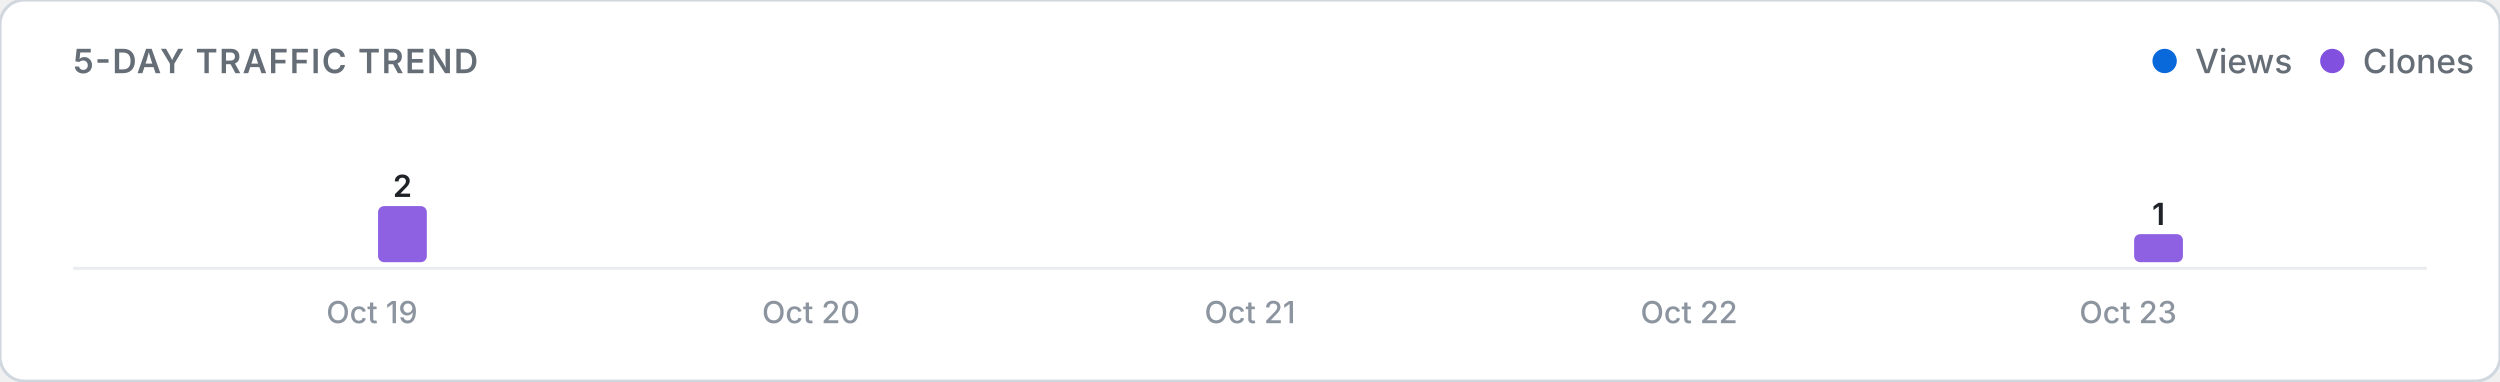
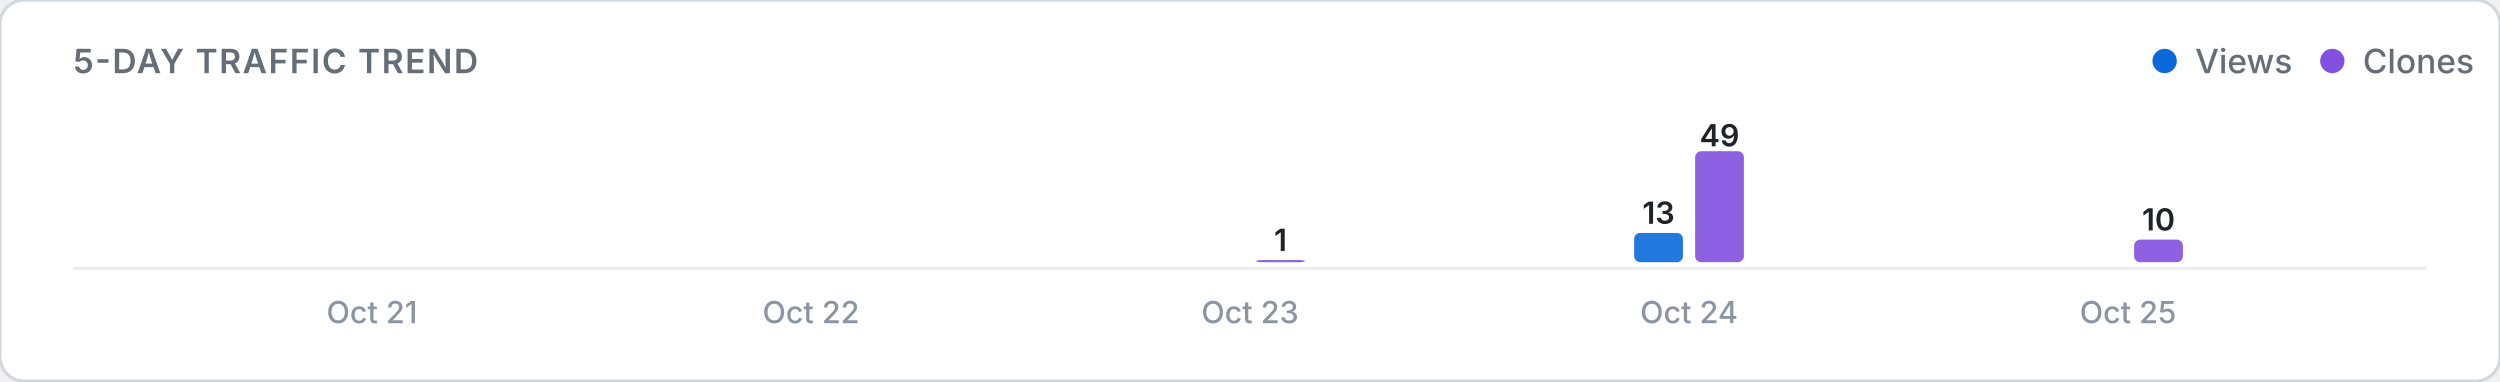
<svg xmlns="http://www.w3.org/2000/svg" viewBox="0 0 820 125" width="100%" height="auto">
  <defs>
    <style>
      .card-bg { fill: #ffffff; stroke: #d0d7de; stroke-width: 1; }
      .title-text { font: 600 11px -apple-system, BlinkMacSystemFont, "Segoe UI", Inter, Roboto, sans-serif; fill: #656d76; letter-spacing: 0.5px; }
      .legend-text { font: 500 11px -apple-system, BlinkMacSystemFont, "Segoe UI", Inter, Roboto, sans-serif; fill: #656d76; }
      .axis-label { font: 500 10px -apple-system, BlinkMacSystemFont, "Segoe UI", Inter, Roboto, sans-serif; fill: #8c959f; }
      .count-label { font: 600 10px -apple-system, BlinkMacSystemFont, "Segoe UI", Inter, Roboto, sans-serif; fill: #1f2328; }
      .empty-text { font: 400 11px -apple-system, BlinkMacSystemFont, "Segoe UI", Inter, Roboto, sans-serif; fill: #8c959f; }
      .baseline { stroke: #eaecef; stroke-width: 1; }
      @media (prefers-color-scheme: dark) {
        .card-bg { fill: #0d1117; stroke: #30363d; }
        .title-text { fill: #8b949e; }
        .legend-text { fill: #8b949e; }
        .axis-label { fill: #6e7681; }
        .count-label { fill: #f0f6fc; }
        .empty-text { fill: #6e7681; }
        .baseline { stroke: #21262d; }
      }
    </style>
  </defs>
  <rect width="820" height="125" rx="8" class="card-bg" />
  <text x="24" y="24" class="title-text">5-DAY TRAFFIC TREND</text>
  <g>
    <circle cx="710" cy="20" r="4" fill="#0969da" />
    <text x="720" y="24" class="legend-text">Views</text>
    <circle cx="765" cy="20" r="4" fill="#8250df" />
    <text x="775" y="24" class="legend-text">Clones</text>
  </g>
  <line x1="24" y1="88" x2="796" y2="88" class="baseline" />
  <g>
    <rect x="104.0" y="86.0" width="16.0" height="0.0" rx="2" fill="#0969da" opacity="0.9" />
-     <rect x="124.0" y="67.6" width="16.0" height="18.4" rx="2" fill="#8250df" opacity="0.9" />
-     <text x="132.0" y="64.6" class="count-label" text-anchor="middle">2</text>
-     <text x="122.0" y="106" class="axis-label" text-anchor="middle">Oct 19</text>
+     <rect x="124.0" y="86.0" width="16.0" height="0.0" rx="2" fill="#8250df" opacity="0.9" />
+     <text x="122.0" y="106" class="axis-label" text-anchor="middle">Oct 21</text>
    <rect x="248.0" y="86.0" width="16.0" height="0.0" rx="2" fill="#0969da" opacity="0.9" />
    <rect x="268.0" y="86.0" width="16.0" height="0.0" rx="2" fill="#8250df" opacity="0.9" />
-     <text x="266.0" y="106" class="axis-label" text-anchor="middle">Oct 20</text>
+     <text x="266.0" y="106" class="axis-label" text-anchor="middle">Oct 22</text>
    <rect x="392.0" y="86.0" width="16.0" height="0.0" rx="2" fill="#0969da" opacity="0.9" />
-     <rect x="412.0" y="86.0" width="16.0" height="0.0" rx="2" fill="#8250df" opacity="0.9" />
-     <text x="410.0" y="106" class="axis-label" text-anchor="middle">Oct 21</text>
-     <rect x="536.0" y="86.0" width="16.0" height="0.0" rx="2" fill="#0969da" opacity="0.9" />
-     <rect x="556.0" y="86.0" width="16.0" height="0.0" rx="2" fill="#8250df" opacity="0.9" />
-     <text x="554.0" y="106" class="axis-label" text-anchor="middle">Oct 22</text>
+     <rect x="412.0" y="85.3" width="16.0" height="0.7" rx="2" fill="#8250df" opacity="0.9" />
+     <text x="420.0" y="82.3" class="count-label" text-anchor="middle">1</text>
+     <text x="410.0" y="106" class="axis-label" text-anchor="middle">Oct 23</text>
+     <rect x="536.0" y="76.4" width="16.0" height="9.6" rx="2" fill="#0969da" opacity="0.9" />
+     <text x="544.0" y="73.4" class="count-label" text-anchor="middle">13</text>
+     <rect x="556.0" y="49.6" width="16.0" height="36.4" rx="2" fill="#8250df" opacity="0.9" />
+     <text x="564.0" y="48.0" class="count-label" text-anchor="middle">49</text>
+     <text x="554.0" y="106" class="axis-label" text-anchor="middle">Oct 24</text>
    <rect x="680.0" y="86.0" width="16.0" height="0.0" rx="2" fill="#0969da" opacity="0.9" />
-     <rect x="700.0" y="76.8" width="16.0" height="9.2" rx="2" fill="#8250df" opacity="0.9" />
-     <text x="708.0" y="73.8" class="count-label" text-anchor="middle">1</text>
-     <text x="698.0" y="106" class="axis-label" text-anchor="middle">Oct 23</text>
+     <rect x="700.0" y="78.6" width="16.0" height="7.4" rx="2" fill="#8250df" opacity="0.9" />
+     <text x="708.0" y="75.6" class="count-label" text-anchor="middle">10</text>
+     <text x="698.0" y="106" class="axis-label" text-anchor="middle">Oct 25</text>
  </g>
</svg>
